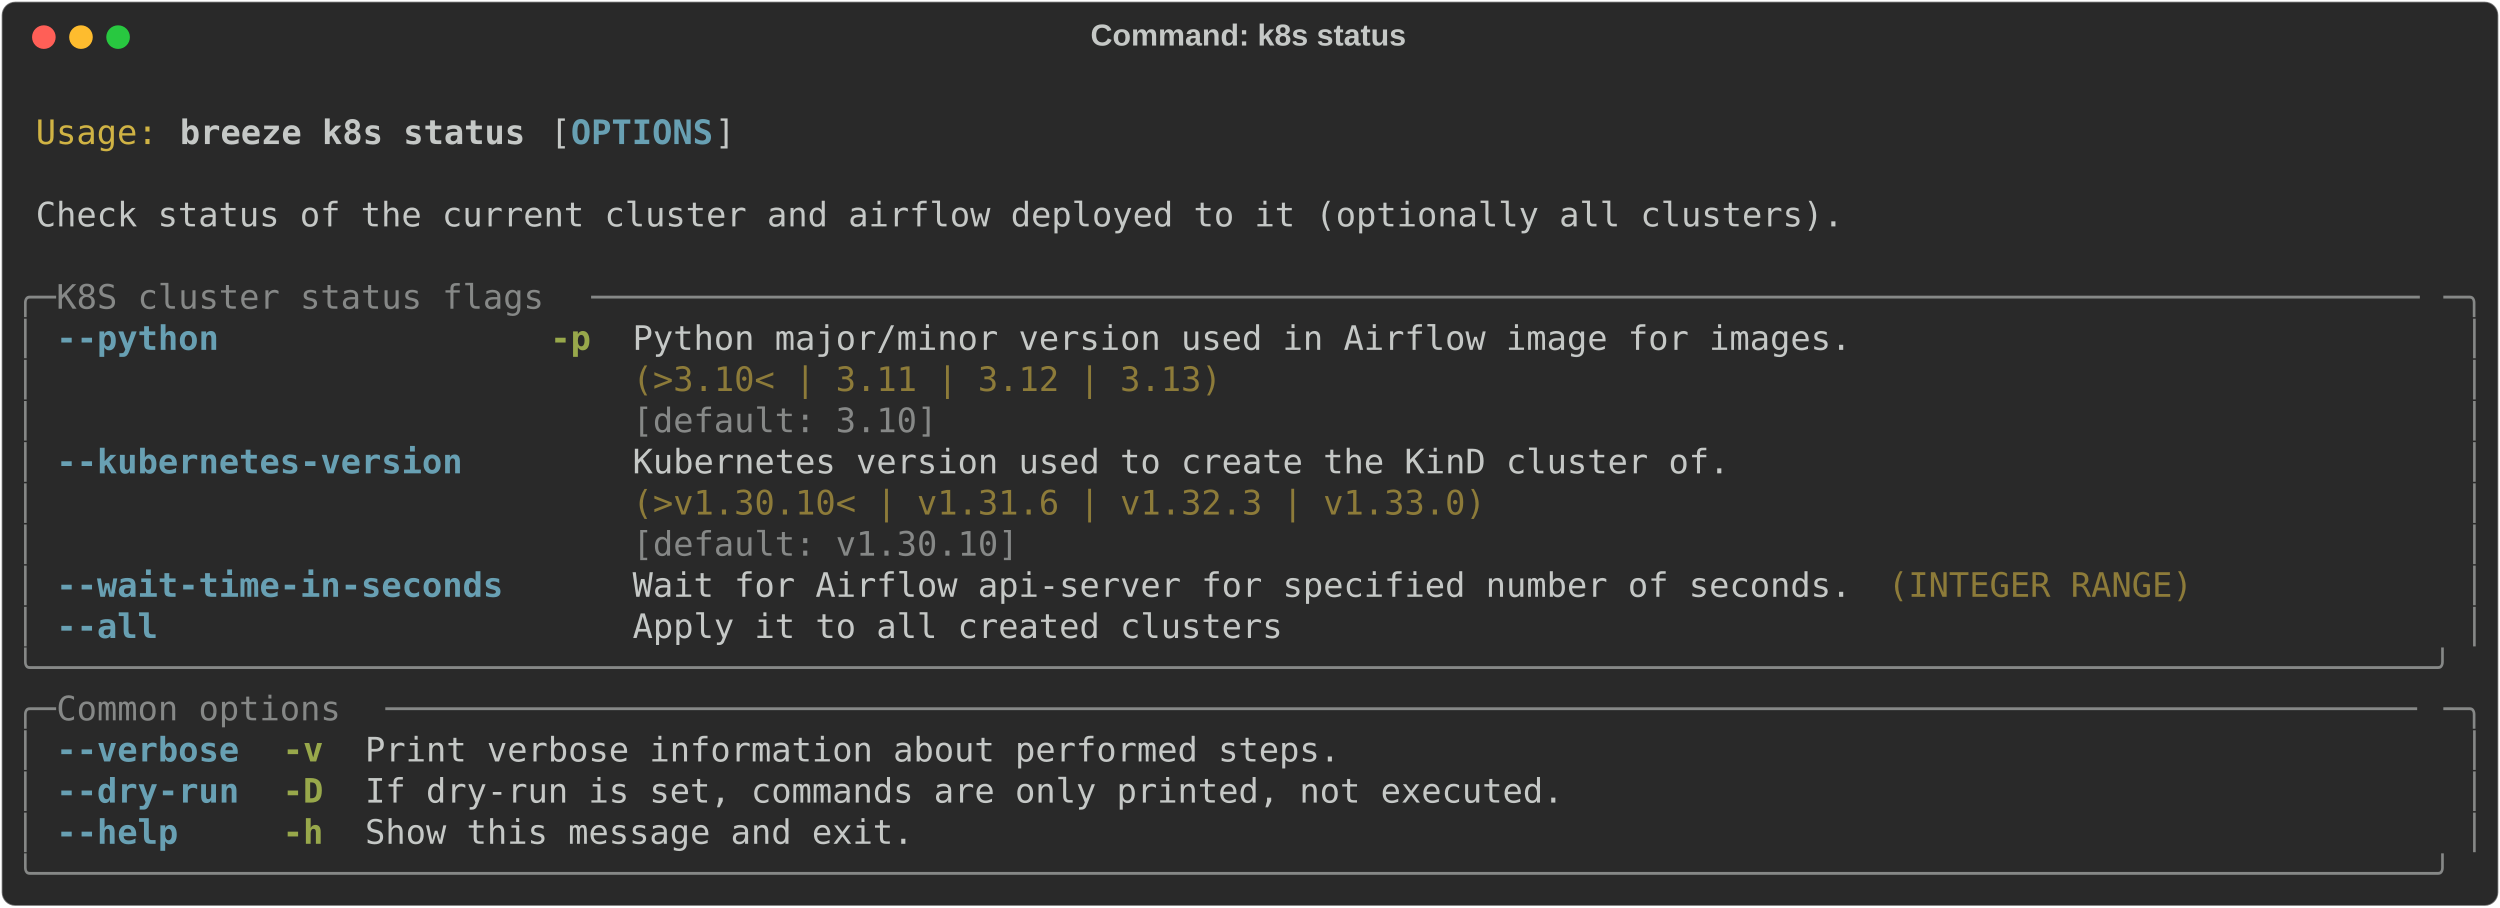
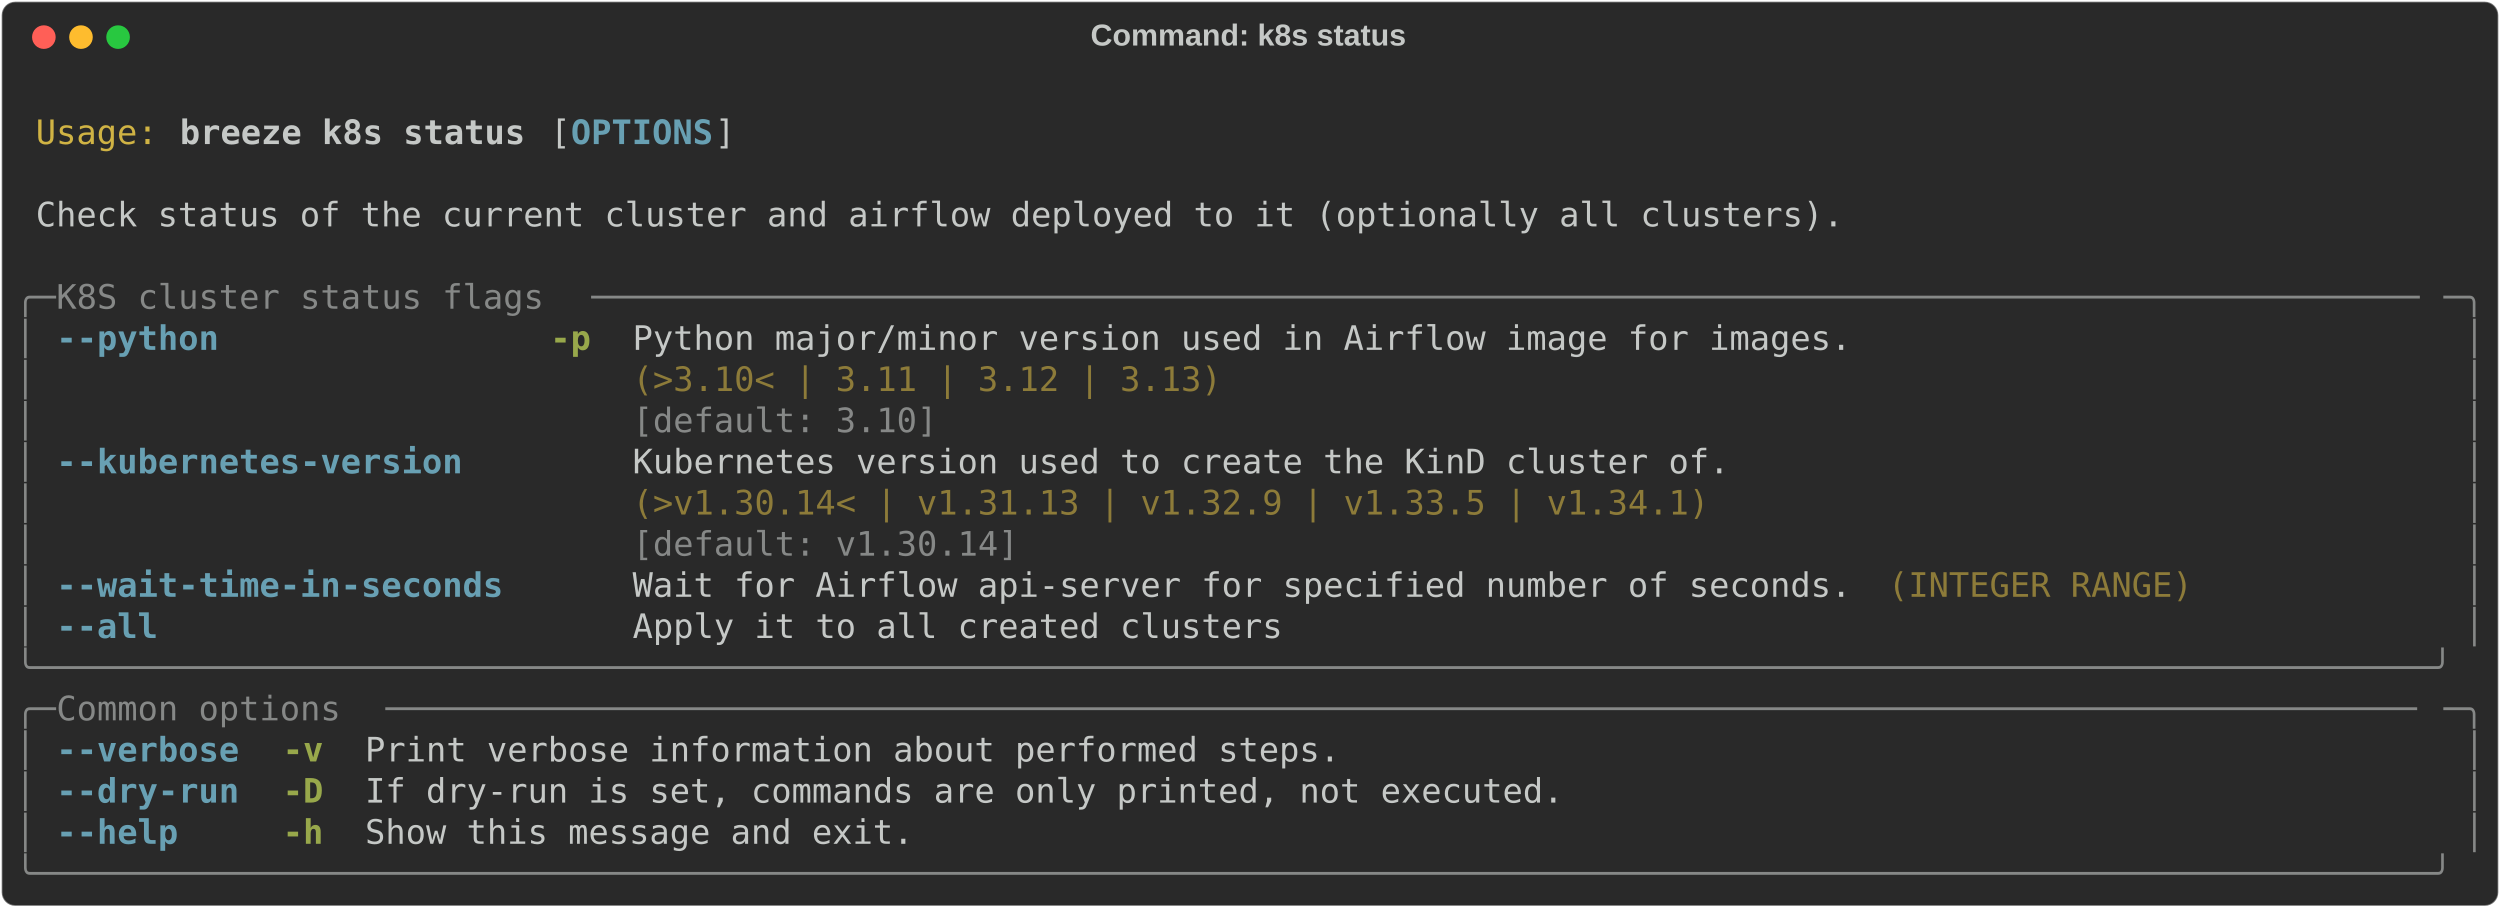
<svg xmlns="http://www.w3.org/2000/svg" class="rich-terminal" viewBox="0 0 1482 538.0">
  <style>

    @font-face {
        font-family: "Fira Code";
        src: local("FiraCode-Regular"),
                url("https://cdnjs.cloudflare.com/ajax/libs/firacode/6.2.0/woff2/FiraCode-Regular.woff2") format("woff2"),
                url("https://cdnjs.cloudflare.com/ajax/libs/firacode/6.2.0/woff/FiraCode-Regular.woff") format("woff");
        font-style: normal;
        font-weight: 400;
    }
    @font-face {
        font-family: "Fira Code";
        src: local("FiraCode-Bold"),
                url("https://cdnjs.cloudflare.com/ajax/libs/firacode/6.2.0/woff2/FiraCode-Bold.woff2") format("woff2"),
                url("https://cdnjs.cloudflare.com/ajax/libs/firacode/6.2.0/woff/FiraCode-Bold.woff") format("woff");
        font-style: bold;
        font-weight: 700;
    }

    .breeze-k8s-status-matrix {
        font-family: Fira Code, monospace;
        font-size: 20px;
        line-height: 24.4px;
        font-variant-east-asian: full-width;
    }

    .breeze-k8s-status-title {
        font-size: 18px;
        font-weight: bold;
        font-family: arial;
    }

    .breeze-k8s-status-r1 { fill: #c5c8c6 }
.breeze-k8s-status-r2 { fill: #d0b344 }
.breeze-k8s-status-r3 { fill: #c5c8c6;font-weight: bold }
.breeze-k8s-status-r4 { fill: #68a0b3;font-weight: bold }
.breeze-k8s-status-r5 { fill: #868887 }
.breeze-k8s-status-r6 { fill: #98a84b;font-weight: bold }
.breeze-k8s-status-r7 { fill: #8d7b39 }
    </style>
  <defs>
    <clipPath id="breeze-k8s-status-clip-terminal">
      <rect x="0" y="0" width="1463.0" height="487.0" />
    </clipPath>
    <clipPath id="breeze-k8s-status-line-0">
      <rect x="0" y="1.5" width="1464" height="24.65" />
    </clipPath>
    <clipPath id="breeze-k8s-status-line-1">
      <rect x="0" y="25.9" width="1464" height="24.65" />
    </clipPath>
    <clipPath id="breeze-k8s-status-line-2">
      <rect x="0" y="50.3" width="1464" height="24.65" />
    </clipPath>
    <clipPath id="breeze-k8s-status-line-3">
      <rect x="0" y="74.7" width="1464" height="24.65" />
    </clipPath>
    <clipPath id="breeze-k8s-status-line-4">
      <rect x="0" y="99.1" width="1464" height="24.65" />
    </clipPath>
    <clipPath id="breeze-k8s-status-line-5">
      <rect x="0" y="123.5" width="1464" height="24.65" />
    </clipPath>
    <clipPath id="breeze-k8s-status-line-6">
      <rect x="0" y="147.9" width="1464" height="24.65" />
    </clipPath>
    <clipPath id="breeze-k8s-status-line-7">
      <rect x="0" y="172.3" width="1464" height="24.65" />
    </clipPath>
    <clipPath id="breeze-k8s-status-line-8">
      <rect x="0" y="196.7" width="1464" height="24.65" />
    </clipPath>
    <clipPath id="breeze-k8s-status-line-9">
      <rect x="0" y="221.1" width="1464" height="24.65" />
    </clipPath>
    <clipPath id="breeze-k8s-status-line-10">
      <rect x="0" y="245.5" width="1464" height="24.65" />
    </clipPath>
    <clipPath id="breeze-k8s-status-line-11">
      <rect x="0" y="269.9" width="1464" height="24.65" />
    </clipPath>
    <clipPath id="breeze-k8s-status-line-12">
      <rect x="0" y="294.3" width="1464" height="24.65" />
    </clipPath>
    <clipPath id="breeze-k8s-status-line-13">
      <rect x="0" y="318.7" width="1464" height="24.65" />
    </clipPath>
    <clipPath id="breeze-k8s-status-line-14">
      <rect x="0" y="343.1" width="1464" height="24.65" />
    </clipPath>
    <clipPath id="breeze-k8s-status-line-15">
      <rect x="0" y="367.5" width="1464" height="24.65" />
    </clipPath>
    <clipPath id="breeze-k8s-status-line-16">
      <rect x="0" y="391.9" width="1464" height="24.65" />
    </clipPath>
    <clipPath id="breeze-k8s-status-line-17">
      <rect x="0" y="416.3" width="1464" height="24.65" />
    </clipPath>
    <clipPath id="breeze-k8s-status-line-18">
      <rect x="0" y="440.7" width="1464" height="24.65" />
    </clipPath>
  </defs>
  <rect fill="#292929" stroke="rgba(255,255,255,0.35)" stroke-width="1" x="1" y="1" width="1480" height="536" rx="8" />
  <text class="breeze-k8s-status-title" fill="#c5c8c6" text-anchor="middle" x="740" y="27">Command: k8s status</text>
  <g transform="translate(26,22)">
    <circle cx="0" cy="0" r="7" fill="#ff5f57" />
    <circle cx="22" cy="0" r="7" fill="#febc2e" />
    <circle cx="44" cy="0" r="7" fill="#28c840" />
  </g>
  <g transform="translate(9, 41)" clip-path="url(#breeze-k8s-status-clip-terminal)">
    <g class="breeze-k8s-status-matrix">
      <text class="breeze-k8s-status-r1" x="1464" y="20" textLength="12.2" clip-path="url(#breeze-k8s-status-line-0)">
</text>
      <text class="breeze-k8s-status-r2" x="12.2" y="44.4" textLength="73.2" clip-path="url(#breeze-k8s-status-line-1)">Usage:</text>
      <text class="breeze-k8s-status-r3" x="97.6" y="44.4" textLength="207.4" clip-path="url(#breeze-k8s-status-line-1)">breeze k8s status</text>
      <text class="breeze-k8s-status-r1" x="317.2" y="44.4" textLength="12.2" clip-path="url(#breeze-k8s-status-line-1)">[</text>
      <text class="breeze-k8s-status-r4" x="329.4" y="44.4" textLength="85.4" clip-path="url(#breeze-k8s-status-line-1)">OPTIONS</text>
      <text class="breeze-k8s-status-r1" x="414.8" y="44.4" textLength="12.2" clip-path="url(#breeze-k8s-status-line-1)">]</text>
      <text class="breeze-k8s-status-r1" x="1464" y="44.4" textLength="12.2" clip-path="url(#breeze-k8s-status-line-1)">
</text>
      <text class="breeze-k8s-status-r1" x="1464" y="68.8" textLength="12.2" clip-path="url(#breeze-k8s-status-line-2)">
</text>
      <text class="breeze-k8s-status-r1" x="12.2" y="93.2" textLength="1085.8" clip-path="url(#breeze-k8s-status-line-3)">Check status of the current cluster and airflow deployed to it (optionally all clusters).</text>
      <text class="breeze-k8s-status-r1" x="1464" y="93.2" textLength="12.2" clip-path="url(#breeze-k8s-status-line-3)">
</text>
      <text class="breeze-k8s-status-r1" x="1464" y="117.6" textLength="12.2" clip-path="url(#breeze-k8s-status-line-4)">
</text>
      <text class="breeze-k8s-status-r5" x="0" y="142" textLength="24.4" clip-path="url(#breeze-k8s-status-line-5)">╭─</text>
      <text class="breeze-k8s-status-r5" x="24.4" y="142" textLength="317.2" clip-path="url(#breeze-k8s-status-line-5)"> K8S cluster status flags </text>
      <text class="breeze-k8s-status-r5" x="341.6" y="142" textLength="1098" clip-path="url(#breeze-k8s-status-line-5)">──────────────────────────────────────────────────────────────────────────────────────────</text>
      <text class="breeze-k8s-status-r5" x="1439.6" y="142" textLength="24.4" clip-path="url(#breeze-k8s-status-line-5)">─╮</text>
      <text class="breeze-k8s-status-r1" x="1464" y="142" textLength="12.2" clip-path="url(#breeze-k8s-status-line-5)">
</text>
      <text class="breeze-k8s-status-r5" x="0" y="166.4" textLength="12.2" clip-path="url(#breeze-k8s-status-line-6)">│</text>
      <text class="breeze-k8s-status-r4" x="24.4" y="166.4" textLength="97.6" clip-path="url(#breeze-k8s-status-line-6)">--python</text>
      <text class="breeze-k8s-status-r6" x="317.2" y="166.4" textLength="24.4" clip-path="url(#breeze-k8s-status-line-6)">-p</text>
      <text class="breeze-k8s-status-r1" x="366" y="166.4" textLength="732" clip-path="url(#breeze-k8s-status-line-6)">Python major/minor version used in Airflow image for images.</text>
      <text class="breeze-k8s-status-r5" x="1451.8" y="166.4" textLength="12.2" clip-path="url(#breeze-k8s-status-line-6)">│</text>
      <text class="breeze-k8s-status-r1" x="1464" y="166.4" textLength="12.2" clip-path="url(#breeze-k8s-status-line-6)">
</text>
      <text class="breeze-k8s-status-r5" x="0" y="190.8" textLength="12.2" clip-path="url(#breeze-k8s-status-line-7)">│</text>
      <text class="breeze-k8s-status-r7" x="366" y="190.8" textLength="732" clip-path="url(#breeze-k8s-status-line-7)">(&gt;3.10&lt; | 3.11 | 3.12 | 3.13)                               </text>
      <text class="breeze-k8s-status-r5" x="1451.8" y="190.8" textLength="12.2" clip-path="url(#breeze-k8s-status-line-7)">│</text>
      <text class="breeze-k8s-status-r1" x="1464" y="190.8" textLength="12.2" clip-path="url(#breeze-k8s-status-line-7)">
</text>
      <text class="breeze-k8s-status-r5" x="0" y="215.2" textLength="12.2" clip-path="url(#breeze-k8s-status-line-8)">│</text>
      <text class="breeze-k8s-status-r5" x="366" y="215.2" textLength="732" clip-path="url(#breeze-k8s-status-line-8)">[default: 3.10]                                             </text>
      <text class="breeze-k8s-status-r5" x="1451.8" y="215.2" textLength="12.2" clip-path="url(#breeze-k8s-status-line-8)">│</text>
      <text class="breeze-k8s-status-r1" x="1464" y="215.2" textLength="12.2" clip-path="url(#breeze-k8s-status-line-8)">
</text>
      <text class="breeze-k8s-status-r5" x="0" y="239.6" textLength="12.2" clip-path="url(#breeze-k8s-status-line-9)">│</text>
      <text class="breeze-k8s-status-r4" x="24.4" y="239.6" textLength="244" clip-path="url(#breeze-k8s-status-line-9)">--kubernetes-version</text>
      <text class="breeze-k8s-status-r1" x="366" y="239.6" textLength="658.8" clip-path="url(#breeze-k8s-status-line-9)">Kubernetes version used to create the KinD cluster of.</text>
      <text class="breeze-k8s-status-r5" x="1451.8" y="239.6" textLength="12.2" clip-path="url(#breeze-k8s-status-line-9)">│</text>
      <text class="breeze-k8s-status-r1" x="1464" y="239.6" textLength="12.2" clip-path="url(#breeze-k8s-status-line-9)">
</text>
      <text class="breeze-k8s-status-r5" x="0" y="264" textLength="12.2" clip-path="url(#breeze-k8s-status-line-10)">│</text>
-       <text class="breeze-k8s-status-r7" x="366" y="264" textLength="658.8" clip-path="url(#breeze-k8s-status-line-10)">(&gt;v1.30.10&lt; | v1.31.6 | v1.32.3 | v1.33.0)            </text>
+       <text class="breeze-k8s-status-r7" x="366" y="264" textLength="658.8" clip-path="url(#breeze-k8s-status-line-10)">(&gt;v1.30.14&lt; | v1.31.13 | v1.32.9 | v1.33.5 | v1.34.1) </text>
      <text class="breeze-k8s-status-r5" x="1451.8" y="264" textLength="12.2" clip-path="url(#breeze-k8s-status-line-10)">│</text>
      <text class="breeze-k8s-status-r1" x="1464" y="264" textLength="12.2" clip-path="url(#breeze-k8s-status-line-10)">
</text>
      <text class="breeze-k8s-status-r5" x="0" y="288.4" textLength="12.2" clip-path="url(#breeze-k8s-status-line-11)">│</text>
-       <text class="breeze-k8s-status-r5" x="366" y="288.4" textLength="658.8" clip-path="url(#breeze-k8s-status-line-11)">[default: v1.30.10]                                   </text>
+       <text class="breeze-k8s-status-r5" x="366" y="288.4" textLength="658.8" clip-path="url(#breeze-k8s-status-line-11)">[default: v1.30.14]                                   </text>
      <text class="breeze-k8s-status-r5" x="1451.8" y="288.4" textLength="12.2" clip-path="url(#breeze-k8s-status-line-11)">│</text>
      <text class="breeze-k8s-status-r1" x="1464" y="288.4" textLength="12.2" clip-path="url(#breeze-k8s-status-line-11)">
</text>
      <text class="breeze-k8s-status-r5" x="0" y="312.8" textLength="12.2" clip-path="url(#breeze-k8s-status-line-12)">│</text>
      <text class="breeze-k8s-status-r4" x="24.4" y="312.8" textLength="268.4" clip-path="url(#breeze-k8s-status-line-12)">--wait-time-in-seconds</text>
      <text class="breeze-k8s-status-r1" x="366" y="312.8" textLength="732" clip-path="url(#breeze-k8s-status-line-12)">Wait for Airflow api-server for specified number of seconds.</text>
      <text class="breeze-k8s-status-r7" x="1110.2" y="312.8" textLength="183" clip-path="url(#breeze-k8s-status-line-12)">(INTEGER RANGE)</text>
      <text class="breeze-k8s-status-r5" x="1451.8" y="312.8" textLength="12.2" clip-path="url(#breeze-k8s-status-line-12)">│</text>
      <text class="breeze-k8s-status-r1" x="1464" y="312.8" textLength="12.2" clip-path="url(#breeze-k8s-status-line-12)">
</text>
      <text class="breeze-k8s-status-r5" x="0" y="337.2" textLength="12.2" clip-path="url(#breeze-k8s-status-line-13)">│</text>
      <text class="breeze-k8s-status-r4" x="24.4" y="337.2" textLength="61" clip-path="url(#breeze-k8s-status-line-13)">--all</text>
      <text class="breeze-k8s-status-r1" x="366" y="337.2" textLength="390.4" clip-path="url(#breeze-k8s-status-line-13)">Apply it to all created clusters</text>
      <text class="breeze-k8s-status-r5" x="1451.8" y="337.2" textLength="12.2" clip-path="url(#breeze-k8s-status-line-13)">│</text>
      <text class="breeze-k8s-status-r1" x="1464" y="337.2" textLength="12.2" clip-path="url(#breeze-k8s-status-line-13)">
</text>
      <text class="breeze-k8s-status-r5" x="0" y="361.6" textLength="1464" clip-path="url(#breeze-k8s-status-line-14)">╰──────────────────────────────────────────────────────────────────────────────────────────────────────────────────────╯</text>
      <text class="breeze-k8s-status-r1" x="1464" y="361.6" textLength="12.2" clip-path="url(#breeze-k8s-status-line-14)">
</text>
      <text class="breeze-k8s-status-r5" x="0" y="386" textLength="24.4" clip-path="url(#breeze-k8s-status-line-15)">╭─</text>
      <text class="breeze-k8s-status-r5" x="24.4" y="386" textLength="195.2" clip-path="url(#breeze-k8s-status-line-15)"> Common options </text>
      <text class="breeze-k8s-status-r5" x="219.6" y="386" textLength="1220" clip-path="url(#breeze-k8s-status-line-15)">────────────────────────────────────────────────────────────────────────────────────────────────────</text>
      <text class="breeze-k8s-status-r5" x="1439.6" y="386" textLength="24.4" clip-path="url(#breeze-k8s-status-line-15)">─╮</text>
      <text class="breeze-k8s-status-r1" x="1464" y="386" textLength="12.2" clip-path="url(#breeze-k8s-status-line-15)">
</text>
      <text class="breeze-k8s-status-r5" x="0" y="410.4" textLength="12.2" clip-path="url(#breeze-k8s-status-line-16)">│</text>
      <text class="breeze-k8s-status-r4" x="24.4" y="410.4" textLength="109.8" clip-path="url(#breeze-k8s-status-line-16)">--verbose</text>
      <text class="breeze-k8s-status-r6" x="158.6" y="410.4" textLength="24.4" clip-path="url(#breeze-k8s-status-line-16)">-v</text>
      <text class="breeze-k8s-status-r1" x="207.4" y="410.4" textLength="585.6" clip-path="url(#breeze-k8s-status-line-16)">Print verbose information about performed steps.</text>
      <text class="breeze-k8s-status-r5" x="1451.8" y="410.4" textLength="12.2" clip-path="url(#breeze-k8s-status-line-16)">│</text>
      <text class="breeze-k8s-status-r1" x="1464" y="410.4" textLength="12.2" clip-path="url(#breeze-k8s-status-line-16)">
</text>
      <text class="breeze-k8s-status-r5" x="0" y="434.8" textLength="12.2" clip-path="url(#breeze-k8s-status-line-17)">│</text>
      <text class="breeze-k8s-status-r4" x="24.4" y="434.8" textLength="109.8" clip-path="url(#breeze-k8s-status-line-17)">--dry-run</text>
      <text class="breeze-k8s-status-r6" x="158.6" y="434.8" textLength="24.4" clip-path="url(#breeze-k8s-status-line-17)">-D</text>
      <text class="breeze-k8s-status-r1" x="207.4" y="434.8" textLength="719.8" clip-path="url(#breeze-k8s-status-line-17)">If dry-run is set, commands are only printed, not executed.</text>
      <text class="breeze-k8s-status-r5" x="1451.8" y="434.8" textLength="12.2" clip-path="url(#breeze-k8s-status-line-17)">│</text>
      <text class="breeze-k8s-status-r1" x="1464" y="434.8" textLength="12.2" clip-path="url(#breeze-k8s-status-line-17)">
</text>
      <text class="breeze-k8s-status-r5" x="0" y="459.2" textLength="12.2" clip-path="url(#breeze-k8s-status-line-18)">│</text>
      <text class="breeze-k8s-status-r4" x="24.4" y="459.2" textLength="73.2" clip-path="url(#breeze-k8s-status-line-18)">--help</text>
      <text class="breeze-k8s-status-r6" x="158.6" y="459.2" textLength="24.4" clip-path="url(#breeze-k8s-status-line-18)">-h</text>
      <text class="breeze-k8s-status-r1" x="207.4" y="459.2" textLength="329.4" clip-path="url(#breeze-k8s-status-line-18)">Show this message and exit.</text>
      <text class="breeze-k8s-status-r5" x="1451.8" y="459.2" textLength="12.2" clip-path="url(#breeze-k8s-status-line-18)">│</text>
      <text class="breeze-k8s-status-r1" x="1464" y="459.2" textLength="12.2" clip-path="url(#breeze-k8s-status-line-18)">
</text>
      <text class="breeze-k8s-status-r5" x="0" y="483.6" textLength="1464" clip-path="url(#breeze-k8s-status-line-19)">╰──────────────────────────────────────────────────────────────────────────────────────────────────────────────────────╯</text>
      <text class="breeze-k8s-status-r1" x="1464" y="483.6" textLength="12.2" clip-path="url(#breeze-k8s-status-line-19)">
</text>
    </g>
  </g>
</svg>
